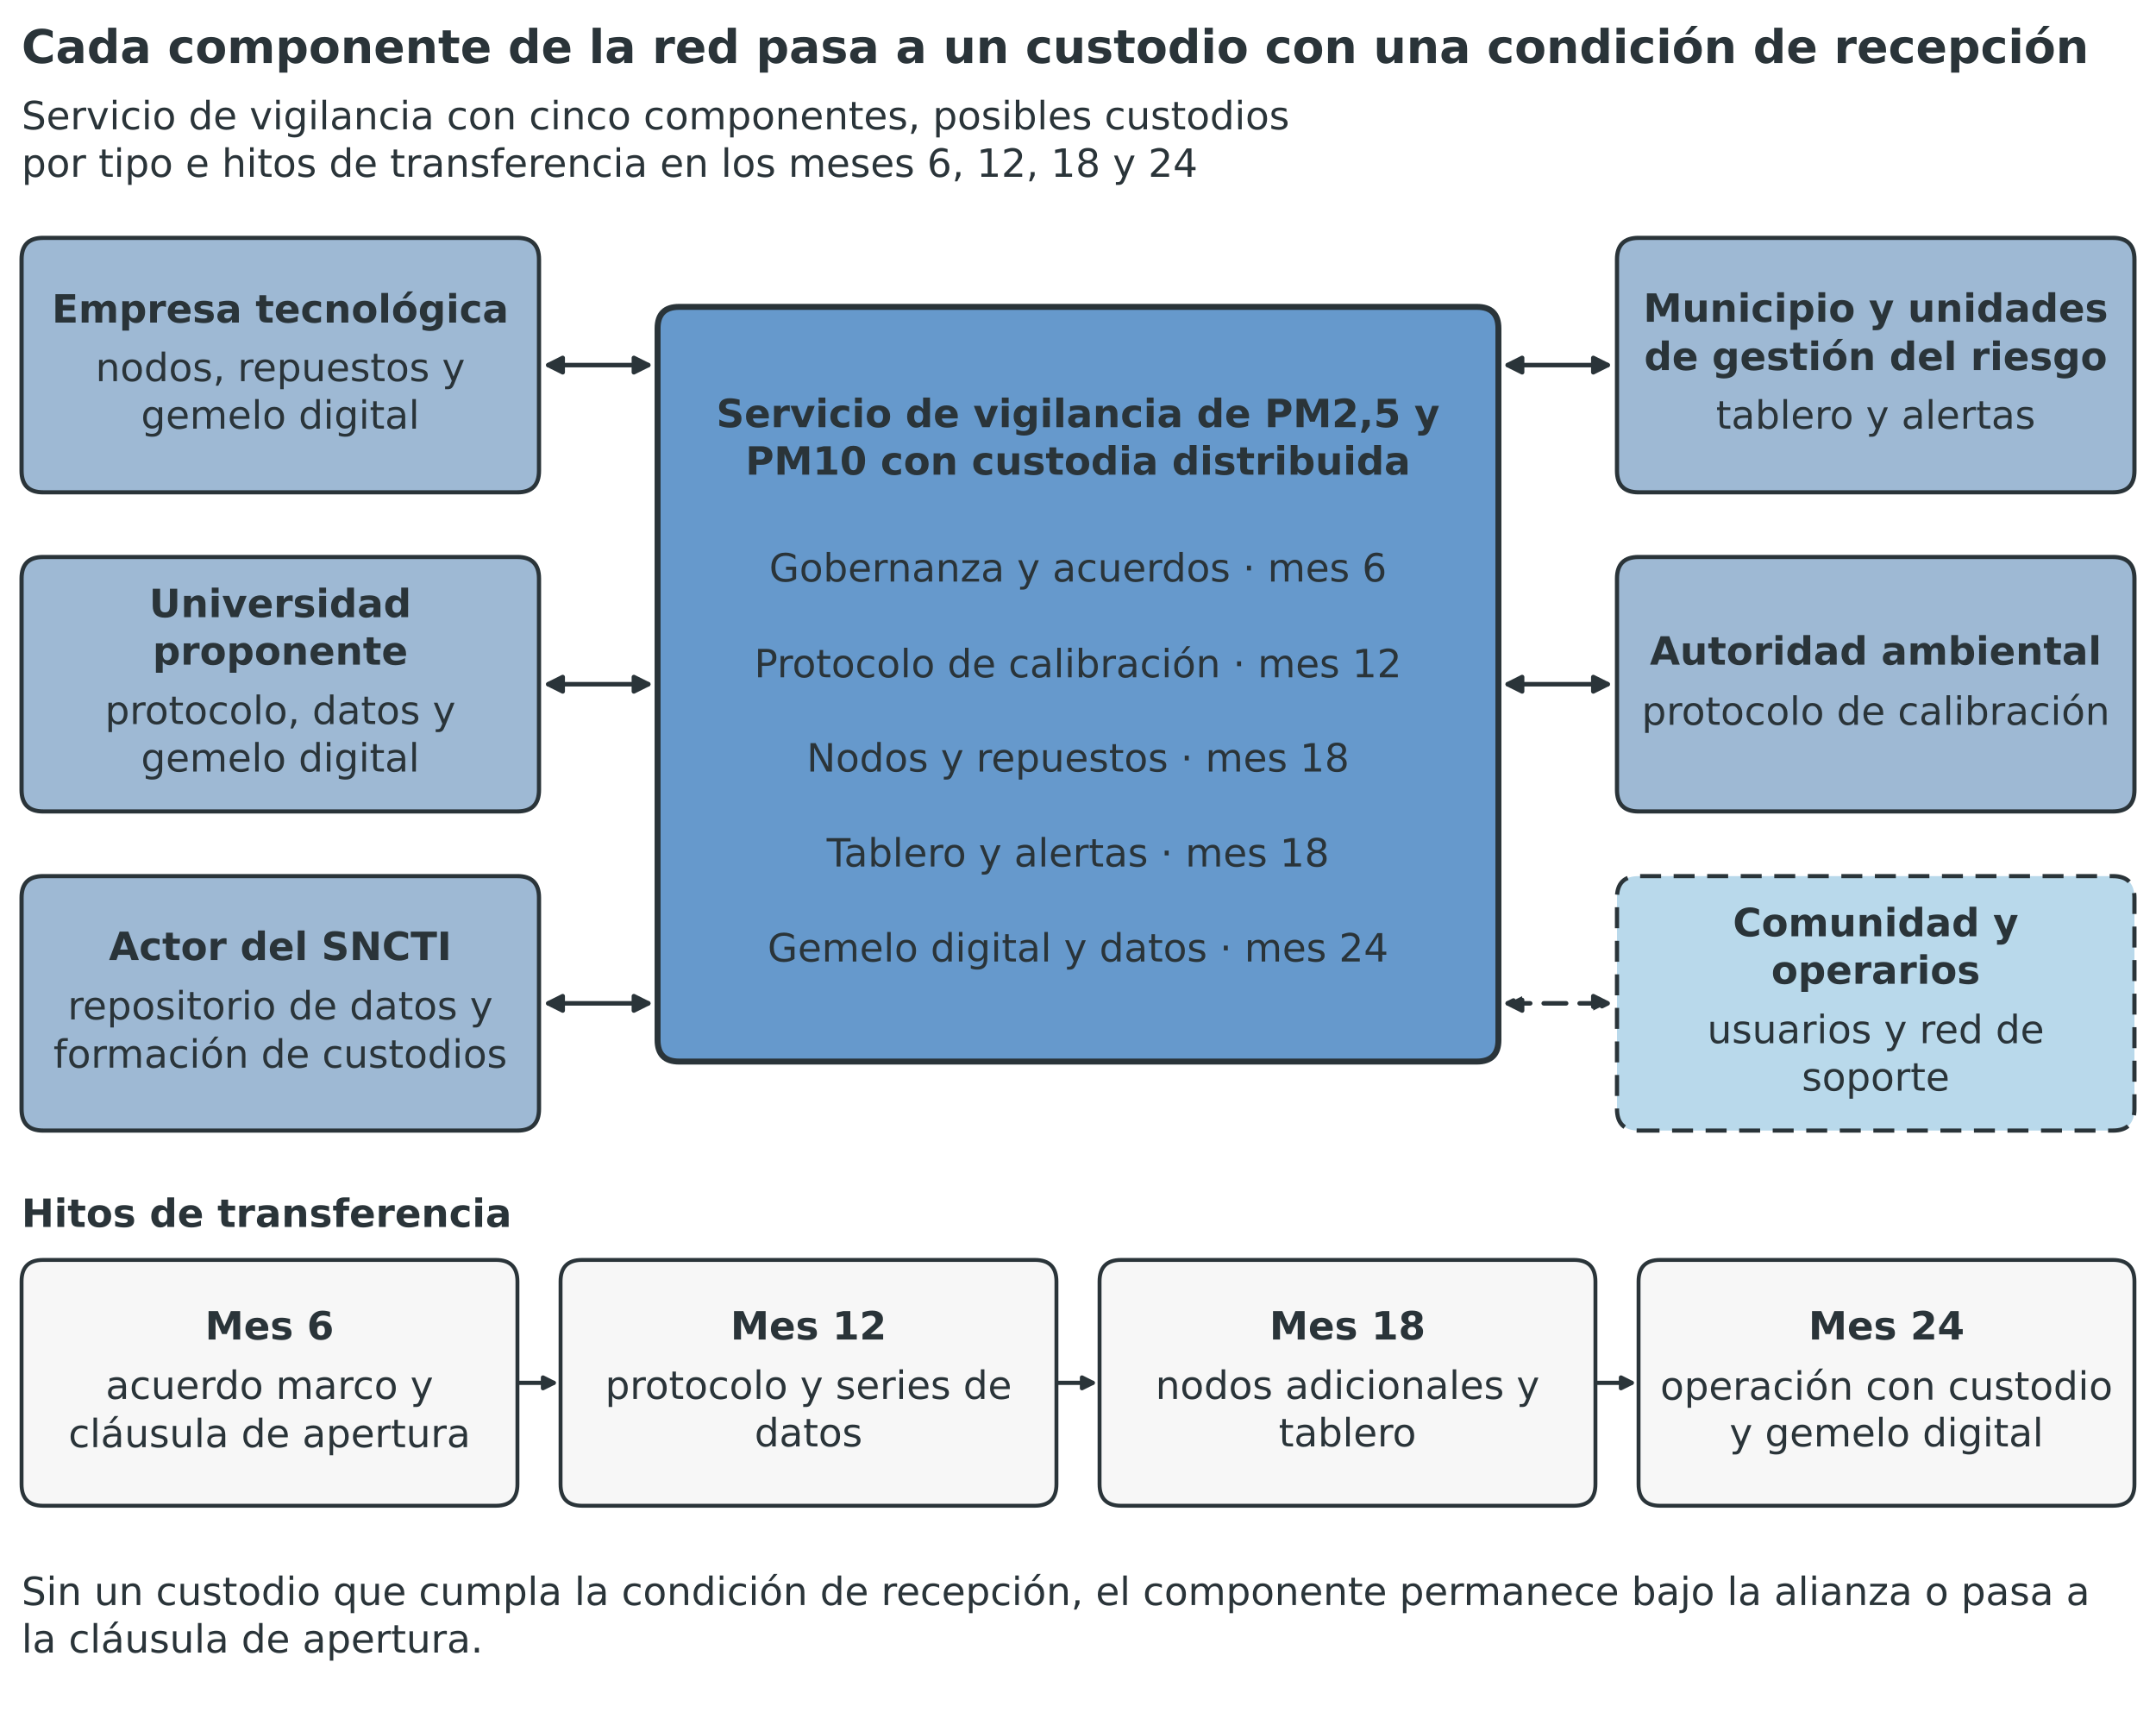
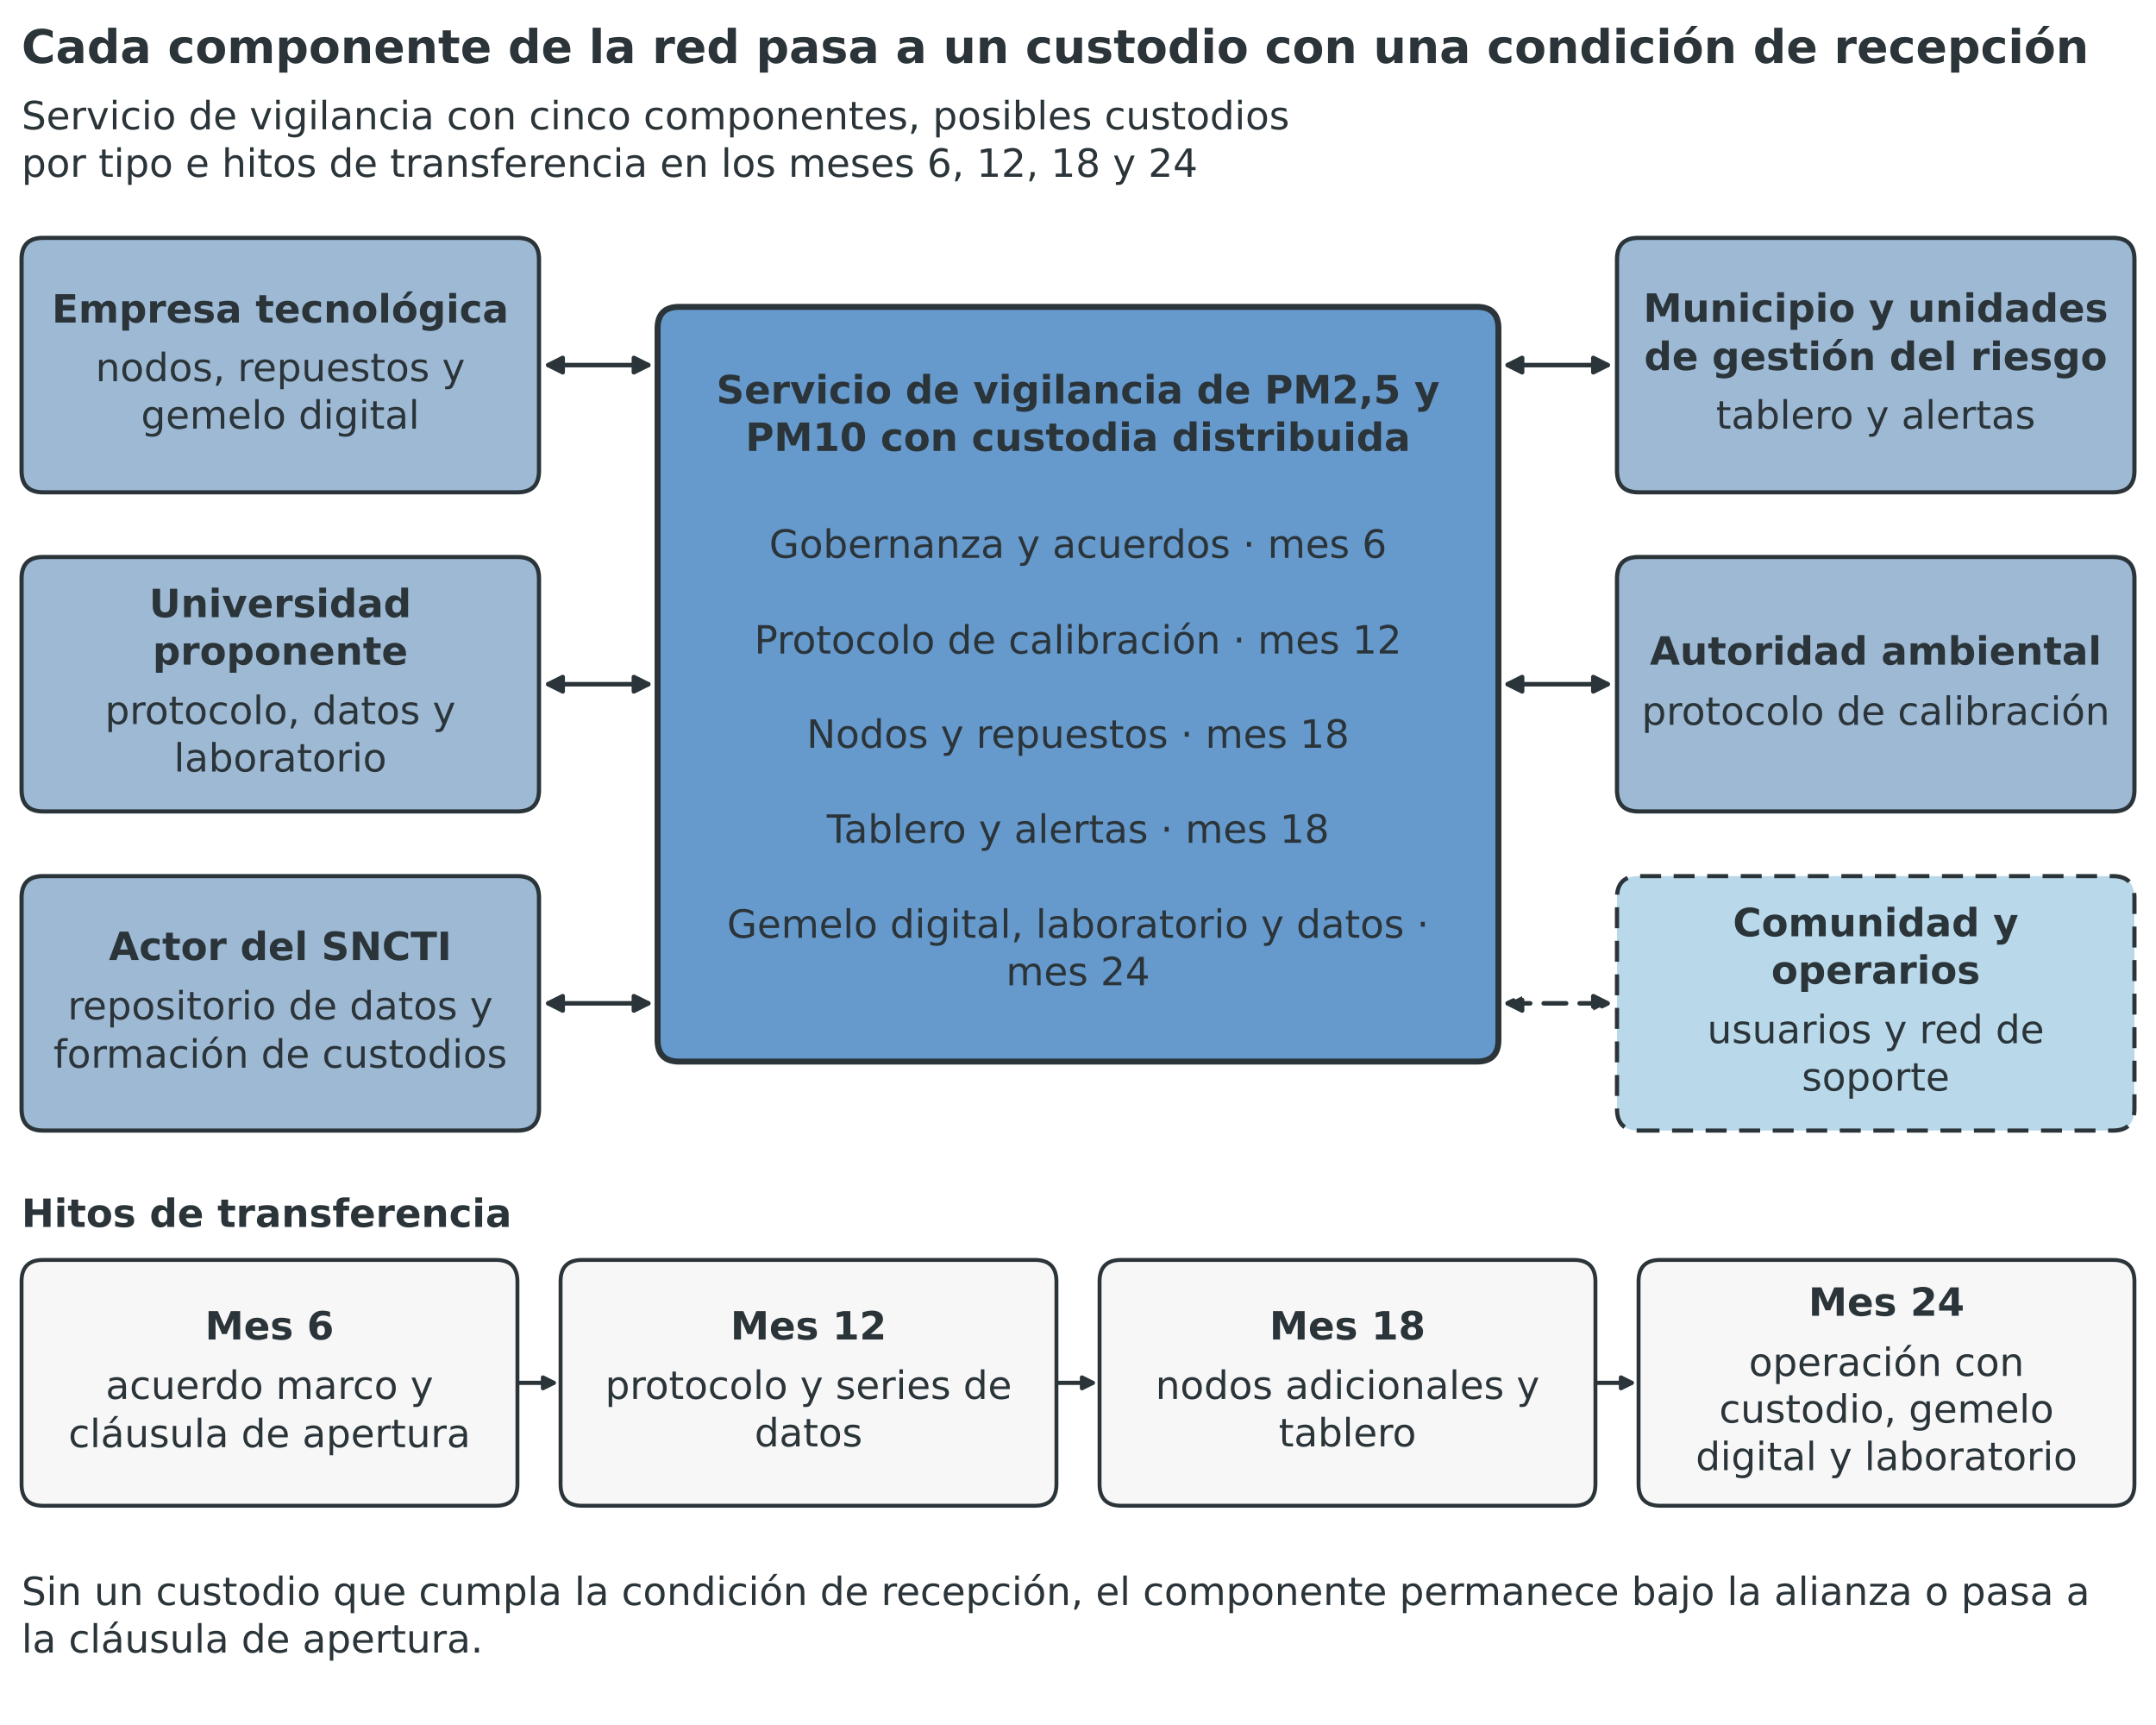
<svg xmlns="http://www.w3.org/2000/svg" width="720pt" height="576pt" viewBox="0 0 720 576" version="1.1">
  <defs>
    <style type="text/css">*{stroke-linejoin: round; stroke-linecap: butt}</style>
  </defs>
  <g id="figure_1">
    <g id="patch_1">
      <path d="M 0 576  L 720 576  L 720 0  L 0 0  L 0 576  z " style="fill: none; opacity: 0" />
    </g>
    <g id="axes_1">
      <g id="patch_2">
-         <path d="M 226.8 354.47  L 493.2 354.47  Q 500.4 354.47 500.4 347.27  L 500.4 109.67  Q 500.4 102.47 493.2 102.47  L 226.8 102.47  Q 219.6 102.47 219.6 109.67  L 219.6 347.27  Q 219.6 354.47 226.8 354.47  z " clip-path="url(#p4c93b85d2e)" style="fill: #6699cc; stroke: #2a3439; stroke-width: 2; stroke-linejoin: miter" />
+         <path d="M 226.8 354.47  L 493.2 354.47  Q 500.4 354.47 500.4 347.27  L 500.4 109.67  Q 500.4 102.47 493.2 102.47  L 226.8 102.47  Q 219.6 102.47 219.6 109.67  L 219.6 347.27  Q 219.6 354.47 226.8 354.47  z " clip-path="url(#p98c2b80971)" style="fill: #6699cc; stroke: #2a3439; stroke-width: 2; stroke-linejoin: miter" />
      </g>
      <g id="patch_3">
-         <path d="M 14.4 164.39  L 172.8 164.39  Q 180 164.39 180 157.19  L 180 86.63  Q 180 79.43 172.8 79.43  L 14.4 79.43  Q 7.2 79.43 7.2 86.63  L 7.2 157.19  Q 7.2 164.39 14.4 164.39  z " clip-path="url(#p4c93b85d2e)" style="fill: #9eb9d4; stroke: #2a3439; stroke-width: 1.4; stroke-linejoin: miter" />
+         <path d="M 14.4 164.39  L 172.8 164.39  Q 180 164.39 180 157.19  L 180 86.63  Q 180 79.43 172.8 79.43  L 14.4 79.43  Q 7.2 79.43 7.2 86.63  L 7.2 157.19  Q 7.2 164.39 14.4 164.39  z " clip-path="url(#p98c2b80971)" style="fill: #9eb9d4; stroke: #2a3439; stroke-width: 1.4; stroke-linejoin: miter" />
      </g>
      <g id="patch_4">
-         <path d="M 14.4 270.95  L 172.8 270.95  Q 180 270.95 180 263.75  L 180 193.19  Q 180 185.99 172.8 185.99  L 14.4 185.99  Q 7.2 185.99 7.2 193.19  L 7.2 263.75  Q 7.2 270.95 14.4 270.95  z " clip-path="url(#p4c93b85d2e)" style="fill: #9eb9d4; stroke: #2a3439; stroke-width: 1.4; stroke-linejoin: miter" />
+         <path d="M 14.4 270.95  L 172.8 270.95  Q 180 270.95 180 263.75  L 180 193.19  Q 180 185.99 172.8 185.99  L 14.4 185.99  Q 7.2 185.99 7.2 193.19  L 7.2 263.75  Q 7.2 270.95 14.4 270.95  z " clip-path="url(#p98c2b80971)" style="fill: #9eb9d4; stroke: #2a3439; stroke-width: 1.4; stroke-linejoin: miter" />
      </g>
      <g id="patch_5">
-         <path d="M 14.4 377.51  L 172.8 377.51  Q 180 377.51 180 370.31  L 180 299.75  Q 180 292.55 172.8 292.55  L 14.4 292.55  Q 7.2 292.55 7.2 299.75  L 7.2 370.31  Q 7.2 377.51 14.4 377.51  z " clip-path="url(#p4c93b85d2e)" style="fill: #9eb9d4; stroke: #2a3439; stroke-width: 1.4; stroke-linejoin: miter" />
+         <path d="M 14.4 377.51  L 172.8 377.51  Q 180 377.51 180 370.31  L 180 299.75  Q 180 292.55 172.8 292.55  L 14.4 292.55  Q 7.2 292.55 7.2 299.75  L 7.2 370.31  Q 7.2 377.51 14.4 377.51  z " clip-path="url(#p98c2b80971)" style="fill: #9eb9d4; stroke: #2a3439; stroke-width: 1.4; stroke-linejoin: miter" />
      </g>
      <g id="patch_6">
-         <path d="M 547.2 164.39  L 705.6 164.39  Q 712.8 164.39 712.8 157.19  L 712.8 86.63  Q 712.8 79.43 705.6 79.43  L 547.2 79.43  Q 540 79.43 540 86.63  L 540 157.19  Q 540 164.39 547.2 164.39  z " clip-path="url(#p4c93b85d2e)" style="fill: #9eb9d4; stroke: #2a3439; stroke-width: 1.4; stroke-linejoin: miter" />
+         <path d="M 547.2 164.39  L 705.6 164.39  Q 712.8 164.39 712.8 157.19  L 712.8 86.63  Q 712.8 79.43 705.6 79.43  L 547.2 79.43  Q 540 79.43 540 86.63  L 540 157.19  Q 540 164.39 547.2 164.39  z " clip-path="url(#p98c2b80971)" style="fill: #9eb9d4; stroke: #2a3439; stroke-width: 1.4; stroke-linejoin: miter" />
      </g>
      <g id="patch_7">
-         <path d="M 547.2 270.95  L 705.6 270.95  Q 712.8 270.95 712.8 263.75  L 712.8 193.19  Q 712.8 185.99 705.6 185.99  L 547.2 185.99  Q 540 185.99 540 193.19  L 540 263.75  Q 540 270.95 547.2 270.95  z " clip-path="url(#p4c93b85d2e)" style="fill: #9eb9d4; stroke: #2a3439; stroke-width: 1.4; stroke-linejoin: miter" />
+         <path d="M 547.2 270.95  L 705.6 270.95  Q 712.8 270.95 712.8 263.75  L 712.8 193.19  Q 712.8 185.99 705.6 185.99  L 547.2 185.99  Q 540 185.99 540 193.19  L 540 263.75  Q 540 270.95 547.2 270.95  z " clip-path="url(#p98c2b80971)" style="fill: #9eb9d4; stroke: #2a3439; stroke-width: 1.4; stroke-linejoin: miter" />
      </g>
      <g id="patch_8">
-         <path d="M 547.2 377.51  L 705.6 377.51  Q 712.8 377.51 712.8 370.31  L 712.8 299.75  Q 712.8 292.55 705.6 292.55  L 547.2 292.55  Q 540 292.55 540 299.75  L 540 370.31  Q 540 377.51 547.2 377.51  z " clip-path="url(#p4c93b85d2e)" style="fill: #b9d9eb; stroke-dasharray: 7,4.2; stroke-dashoffset: 0; stroke: #2a3439; stroke-width: 1.4; stroke-linejoin: miter" />
+         <path d="M 547.2 377.51  L 705.6 377.51  Q 712.8 377.51 712.8 370.31  L 712.8 299.75  Q 712.8 292.55 705.6 292.55  L 547.2 292.55  Q 540 292.55 540 299.75  L 540 370.31  Q 540 377.51 547.2 377.51  z " clip-path="url(#p98c2b80971)" style="fill: #b9d9eb; stroke-dasharray: 7,4.2; stroke-dashoffset: 0; stroke: #2a3439; stroke-width: 1.4; stroke-linejoin: miter" />
      </g>
      <g id="patch_9">
-         <path d="M 14.4 502.79  L 165.6 502.79  Q 172.8 502.79 172.8 495.59  L 172.8 427.91  Q 172.8 420.71 165.6 420.71  L 14.4 420.71  Q 7.2 420.71 7.2 427.91  L 7.2 495.59  Q 7.2 502.79 14.4 502.79  z " clip-path="url(#p4c93b85d2e)" style="fill: #f7f7f7; stroke: #2a3439; stroke-width: 1.3; stroke-linejoin: miter" />
+         <path d="M 14.4 502.79  L 165.6 502.79  Q 172.8 502.79 172.8 495.59  L 172.8 427.91  Q 172.8 420.71 165.6 420.71  L 14.4 420.71  Q 7.2 420.71 7.2 427.91  L 7.2 495.59  Q 7.2 502.79 14.4 502.79  z " clip-path="url(#p98c2b80971)" style="fill: #f7f7f7; stroke: #2a3439; stroke-width: 1.3; stroke-linejoin: miter" />
      </g>
      <g id="patch_10">
-         <path d="M 194.4 502.79  L 345.6 502.79  Q 352.8 502.79 352.8 495.59  L 352.8 427.91  Q 352.8 420.71 345.6 420.71  L 194.4 420.71  Q 187.2 420.71 187.2 427.91  L 187.2 495.59  Q 187.2 502.79 194.4 502.79  z " clip-path="url(#p4c93b85d2e)" style="fill: #f7f7f7; stroke: #2a3439; stroke-width: 1.3; stroke-linejoin: miter" />
+         <path d="M 194.4 502.79  L 345.6 502.79  Q 352.8 502.79 352.8 495.59  L 352.8 427.91  Q 352.8 420.71 345.6 420.71  L 194.4 420.71  Q 187.2 420.71 187.2 427.91  L 187.2 495.59  Q 187.2 502.79 194.4 502.79  z " clip-path="url(#p98c2b80971)" style="fill: #f7f7f7; stroke: #2a3439; stroke-width: 1.3; stroke-linejoin: miter" />
      </g>
      <g id="patch_11">
-         <path d="M 374.4 502.79  L 525.6 502.79  Q 532.8 502.79 532.8 495.59  L 532.8 427.91  Q 532.8 420.71 525.6 420.71  L 374.4 420.71  Q 367.2 420.71 367.2 427.91  L 367.2 495.59  Q 367.2 502.79 374.4 502.79  z " clip-path="url(#p4c93b85d2e)" style="fill: #f7f7f7; stroke: #2a3439; stroke-width: 1.3; stroke-linejoin: miter" />
+         <path d="M 374.4 502.79  L 525.6 502.79  Q 532.8 502.79 532.8 495.59  L 532.8 427.91  Q 532.8 420.71 525.6 420.71  L 374.4 420.71  Q 367.2 420.71 367.2 427.91  L 367.2 495.59  Q 367.2 502.79 374.4 502.79  z " clip-path="url(#p98c2b80971)" style="fill: #f7f7f7; stroke: #2a3439; stroke-width: 1.3; stroke-linejoin: miter" />
      </g>
      <g id="patch_12">
-         <path d="M 554.4 502.79  L 705.6 502.79  Q 712.8 502.79 712.8 495.59  L 712.8 427.91  Q 712.8 420.71 705.6 420.71  L 554.4 420.71  Q 547.2 420.71 547.2 427.91  L 547.2 495.59  Q 547.2 502.79 554.4 502.79  z " clip-path="url(#p4c93b85d2e)" style="fill: #f7f7f7; stroke: #2a3439; stroke-width: 1.3; stroke-linejoin: miter" />
+         <path d="M 554.4 502.79  L 705.6 502.79  Q 712.8 502.79 712.8 495.59  L 712.8 427.91  Q 712.8 420.71 705.6 420.71  L 554.4 420.71  Q 547.2 420.71 547.2 427.91  L 547.2 495.59  Q 547.2 502.79 554.4 502.79  z " clip-path="url(#p98c2b80971)" style="fill: #f7f7f7; stroke: #2a3439; stroke-width: 1.3; stroke-linejoin: miter" />
      </g>
      <g id="text_1">
        <text style="font-weight: 700; font-size: 15.5px; font-family: 'DejaVu Sans', 'Liberation Sans', 'Arial', sans-serif; text-anchor: start; fill: #2a3439" x="7.2" y="21.038" transform="rotate(-0 7.2 21.03758)">Cada componente de la red pasa a un custodio con una condición de recepción</text>
      </g>
      <g id="text_2">
        <text style="font-size: 13px; font-family: 'DejaVu Sans', 'Liberation Sans', 'Arial', sans-serif; text-anchor: start; fill: #2a3439" x="7.2" y="43.188" transform="rotate(-0 7.2 43.18797)">Servicio de vigilancia con cinco componentes, posibles custodios</text>
      </g>
      <g id="text_3">
        <text style="font-size: 13px; font-family: 'DejaVu Sans', 'Liberation Sans', 'Arial', sans-serif; text-anchor: start; fill: #2a3439" x="7.2" y="59.048" transform="rotate(-0 7.2 59.04797)">por tipo e hitos de transferencia en los meses 6, 12, 18 y 24</text>
      </g>
      <g id="text_4">
-         <text style="font-weight: 700; font-size: 13px; font-family: 'DejaVu Sans', 'Liberation Sans', 'Arial', sans-serif; text-anchor: middle; fill: #2a3439" x="360" y="142.635" transform="rotate(-0 360 142.635)">Servicio de vigilancia de PM2,5 y</text>
+         <text style="font-weight: 700; font-size: 13px; font-family: 'DejaVu Sans', 'Liberation Sans', 'Arial', sans-serif; text-anchor: middle; fill: #2a3439" x="360" y="134.705" transform="rotate(-0 360 134.705)">Servicio de vigilancia de PM2,5 y</text>
      </g>
      <g id="text_5">
-         <text style="font-weight: 700; font-size: 13px; font-family: 'DejaVu Sans', 'Liberation Sans', 'Arial', sans-serif; text-anchor: middle; fill: #2a3439" x="360" y="158.495" transform="rotate(-0 360 158.495)">PM10 con custodia distribuida</text>
+         <text style="font-weight: 700; font-size: 13px; font-family: 'DejaVu Sans', 'Liberation Sans', 'Arial', sans-serif; text-anchor: middle; fill: #2a3439" x="360" y="150.565" transform="rotate(-0 360 150.565)">PM10 con custodia distribuida</text>
      </g>
      <g id="text_6">
-         <text style="font-size: 13px; font-family: 'DejaVu Sans', 'Liberation Sans', 'Arial', sans-serif; text-anchor: middle; fill: #2a3439" x="360" y="194.18" transform="rotate(-0 360 194.18)">Gobernanza y acuerdos · mes 6</text>
+         <text style="font-size: 13px; font-family: 'DejaVu Sans', 'Liberation Sans', 'Arial', sans-serif; text-anchor: middle; fill: #2a3439" x="360" y="186.25" transform="rotate(-0 360 186.25)">Gobernanza y acuerdos · mes 6</text>
      </g>
      <g id="text_7">
-         <text style="font-size: 13px; font-family: 'DejaVu Sans', 'Liberation Sans', 'Arial', sans-serif; text-anchor: middle; fill: #2a3439" x="360" y="226.16" transform="rotate(-0 360 226.16)">Protocolo de calibración · mes 12</text>
+         <text style="font-size: 13px; font-family: 'DejaVu Sans', 'Liberation Sans', 'Arial', sans-serif; text-anchor: middle; fill: #2a3439" x="360" y="218.23" transform="rotate(-0 360 218.23)">Protocolo de calibración · mes 12</text>
      </g>
      <g id="text_8">
-         <text style="font-size: 13px; font-family: 'DejaVu Sans', 'Liberation Sans', 'Arial', sans-serif; text-anchor: middle; fill: #2a3439" x="360" y="257.62" transform="rotate(-0 360 257.62)">Nodos y repuestos · mes 18</text>
+         <text style="font-size: 13px; font-family: 'DejaVu Sans', 'Liberation Sans', 'Arial', sans-serif; text-anchor: middle; fill: #2a3439" x="360" y="249.69" transform="rotate(-0 360 249.69)">Nodos y repuestos · mes 18</text>
      </g>
      <g id="text_9">
-         <text style="font-size: 13px; font-family: 'DejaVu Sans', 'Liberation Sans', 'Arial', sans-serif; text-anchor: middle; fill: #2a3439" x="360" y="289.34" transform="rotate(-0 360 289.34)">Tablero y alertas · mes 18</text>
+         <text style="font-size: 13px; font-family: 'DejaVu Sans', 'Liberation Sans', 'Arial', sans-serif; text-anchor: middle; fill: #2a3439" x="360" y="281.41" transform="rotate(-0 360 281.41)">Tablero y alertas · mes 18</text>
      </g>
      <g id="text_10">
-         <text style="font-size: 13px; font-family: 'DejaVu Sans', 'Liberation Sans', 'Arial', sans-serif; text-anchor: middle; fill: #2a3439" x="360" y="321.06" transform="rotate(-0 360 321.06)">Gemelo digital y datos · mes 24</text>
+         <text style="font-size: 13px; font-family: 'DejaVu Sans', 'Liberation Sans', 'Arial', sans-serif; text-anchor: middle; fill: #2a3439" x="360" y="313.13" transform="rotate(-0 360 313.13)">Gemelo digital, laboratorio y datos ·</text>
      </g>
      <g id="text_11">
+         <text style="font-size: 13px; font-family: 'DejaVu Sans', 'Liberation Sans', 'Arial', sans-serif; text-anchor: middle; fill: #2a3439" x="360" y="328.989" transform="rotate(-0 360 328.9895)">mes 24</text>
+       </g>
+       <g id="text_12">
        <text style="font-weight: 700; font-size: 13px; font-family: 'DejaVu Sans', 'Liberation Sans', 'Arial', sans-serif; text-anchor: middle; fill: #2a3439" x="93.6" y="107.705" transform="rotate(-0 93.6 107.705)">Empresa tecnológica</text>
      </g>
-       <g id="text_12">
+       <g id="text_13">
        <text style="font-size: 13px; font-family: 'DejaVu Sans', 'Liberation Sans', 'Arial', sans-serif; text-anchor: middle; fill: #2a3439" x="93.6" y="127.27" transform="rotate(-0 93.6 127.27)">nodos, repuestos y</text>
      </g>
-       <g id="text_13">
+       <g id="text_14">
        <text style="font-size: 13px; font-family: 'DejaVu Sans', 'Liberation Sans', 'Arial', sans-serif; text-anchor: middle; fill: #2a3439" x="93.6" y="143.13" transform="rotate(-0 93.6 143.13)">gemelo digital</text>
      </g>
      <g id="patch_13">
-         <path d="M 183.117 121.91  Q 199.8 121.91 216.483 121.91  " clip-path="url(#p4c93b85d2e)" style="fill: none; stroke: #2a3439; stroke-width: 1.5; stroke-linecap: round" />
-         <path d="M 187.917 124.31  L 183.117 121.91  L 187.917 119.51  z " clip-path="url(#p4c93b85d2e)" style="fill: #2a3439; stroke: #2a3439; stroke-width: 1.5; stroke-linecap: round" />
-         <path d="M 211.683 119.51  L 216.483 121.91  L 211.683 124.31  z " clip-path="url(#p4c93b85d2e)" style="fill: #2a3439; stroke: #2a3439; stroke-width: 1.5; stroke-linecap: round" />
-       </g>
-       <g id="text_14">
+         <path d="M 183.117 121.91  Q 199.8 121.91 216.483 121.91  " clip-path="url(#p98c2b80971)" style="fill: none; stroke: #2a3439; stroke-width: 1.5; stroke-linecap: round" />
+         <path d="M 187.917 124.31  L 183.117 121.91  L 187.917 119.51  z " clip-path="url(#p98c2b80971)" style="fill: #2a3439; stroke: #2a3439; stroke-width: 1.5; stroke-linecap: round" />
+         <path d="M 211.683 119.51  L 216.483 121.91  L 211.683 124.31  z " clip-path="url(#p98c2b80971)" style="fill: #2a3439; stroke: #2a3439; stroke-width: 1.5; stroke-linecap: round" />
+       </g>
+       <g id="text_15">
        <text style="font-weight: 700; font-size: 13px; font-family: 'DejaVu Sans', 'Liberation Sans', 'Arial', sans-serif; text-anchor: middle; fill: #2a3439" x="93.6" y="206.075" transform="rotate(-0 93.6 206.075)">Universidad</text>
      </g>
-       <g id="text_15">
+       <g id="text_16">
        <text style="font-weight: 700; font-size: 13px; font-family: 'DejaVu Sans', 'Liberation Sans', 'Arial', sans-serif; text-anchor: middle; fill: #2a3439" x="93.6" y="221.934" transform="rotate(-0 93.6 221.9345)">proponente</text>
      </g>
-       <g id="text_16">
+       <g id="text_17">
        <text style="font-size: 13px; font-family: 'DejaVu Sans', 'Liberation Sans', 'Arial', sans-serif; text-anchor: middle; fill: #2a3439" x="93.6" y="241.76" transform="rotate(-0 93.6 241.76)">protocolo, datos y</text>
      </g>
-       <g id="text_17">
-         <text style="font-size: 13px; font-family: 'DejaVu Sans', 'Liberation Sans', 'Arial', sans-serif; text-anchor: middle; fill: #2a3439" x="93.6" y="257.62" transform="rotate(-0 93.6 257.62)">gemelo digital</text>
+       <g id="text_18">
+         <text style="font-size: 13px; font-family: 'DejaVu Sans', 'Liberation Sans', 'Arial', sans-serif; text-anchor: middle; fill: #2a3439" x="93.6" y="257.62" transform="rotate(-0 93.6 257.62)">laboratorio</text>
      </g>
      <g id="patch_14">
-         <path d="M 183.117 228.47  Q 199.8 228.47 216.483 228.47  " clip-path="url(#p4c93b85d2e)" style="fill: none; stroke: #2a3439; stroke-width: 1.5; stroke-linecap: round" />
-         <path d="M 187.917 230.87  L 183.117 228.47  L 187.917 226.07  z " clip-path="url(#p4c93b85d2e)" style="fill: #2a3439; stroke: #2a3439; stroke-width: 1.5; stroke-linecap: round" />
-         <path d="M 211.683 226.07  L 216.483 228.47  L 211.683 230.87  z " clip-path="url(#p4c93b85d2e)" style="fill: #2a3439; stroke: #2a3439; stroke-width: 1.5; stroke-linecap: round" />
-       </g>
-       <g id="text_18">
+         <path d="M 183.117 228.47  Q 199.8 228.47 216.483 228.47  " clip-path="url(#p98c2b80971)" style="fill: none; stroke: #2a3439; stroke-width: 1.5; stroke-linecap: round" />
+         <path d="M 187.917 230.87  L 183.117 228.47  L 187.917 226.07  z " clip-path="url(#p98c2b80971)" style="fill: #2a3439; stroke: #2a3439; stroke-width: 1.5; stroke-linecap: round" />
+         <path d="M 211.683 226.07  L 216.483 228.47  L 211.683 230.87  z " clip-path="url(#p98c2b80971)" style="fill: #2a3439; stroke: #2a3439; stroke-width: 1.5; stroke-linecap: round" />
+       </g>
+       <g id="text_19">
        <text style="font-weight: 700; font-size: 13px; font-family: 'DejaVu Sans', 'Liberation Sans', 'Arial', sans-serif; text-anchor: middle; fill: #2a3439" x="93.6" y="320.565" transform="rotate(-0 93.6 320.565)">Actor del SNCTI</text>
      </g>
-       <g id="text_19">
+       <g id="text_20">
        <text style="font-size: 13px; font-family: 'DejaVu Sans', 'Liberation Sans', 'Arial', sans-serif; text-anchor: middle; fill: #2a3439" x="93.6" y="340.39" transform="rotate(-0 93.6 340.39)">repositorio de datos y</text>
      </g>
-       <g id="text_20">
+       <g id="text_21">
        <text style="font-size: 13px; font-family: 'DejaVu Sans', 'Liberation Sans', 'Arial', sans-serif; text-anchor: middle; fill: #2a3439" x="93.6" y="356.51" transform="rotate(-0 93.6 356.51)">formación de custodios</text>
      </g>
      <g id="patch_15">
-         <path d="M 183.117 335.03  Q 199.8 335.03 216.483 335.03  " clip-path="url(#p4c93b85d2e)" style="fill: none; stroke: #2a3439; stroke-width: 1.5; stroke-linecap: round" />
-         <path d="M 187.917 337.43  L 183.117 335.03  L 187.917 332.63  z " clip-path="url(#p4c93b85d2e)" style="fill: #2a3439; stroke: #2a3439; stroke-width: 1.5; stroke-linecap: round" />
-         <path d="M 211.683 332.63  L 216.483 335.03  L 211.683 337.43  z " clip-path="url(#p4c93b85d2e)" style="fill: #2a3439; stroke: #2a3439; stroke-width: 1.5; stroke-linecap: round" />
-       </g>
-       <g id="text_21">
+         <path d="M 183.117 335.03  Q 199.8 335.03 216.483 335.03  " clip-path="url(#p98c2b80971)" style="fill: none; stroke: #2a3439; stroke-width: 1.5; stroke-linecap: round" />
+         <path d="M 187.917 337.43  L 183.117 335.03  L 187.917 332.63  z " clip-path="url(#p98c2b80971)" style="fill: #2a3439; stroke: #2a3439; stroke-width: 1.5; stroke-linecap: round" />
+         <path d="M 211.683 332.63  L 216.483 335.03  L 211.683 337.43  z " clip-path="url(#p98c2b80971)" style="fill: #2a3439; stroke: #2a3439; stroke-width: 1.5; stroke-linecap: round" />
+       </g>
+       <g id="text_22">
        <text style="font-weight: 700; font-size: 13px; font-family: 'DejaVu Sans', 'Liberation Sans', 'Arial', sans-serif; text-anchor: middle; fill: #2a3439" x="626.4" y="107.445" transform="rotate(-0 626.4 107.445)">Municipio y unidades</text>
      </g>
-       <g id="text_22">
+       <g id="text_23">
        <text style="font-weight: 700; font-size: 13px; font-family: 'DejaVu Sans', 'Liberation Sans', 'Arial', sans-serif; text-anchor: middle; fill: #2a3439" x="626.4" y="123.565" transform="rotate(-0 626.4 123.565)">de gestión del riesgo</text>
      </g>
-       <g id="text_23">
+       <g id="text_24">
        <text style="font-size: 13px; font-family: 'DejaVu Sans', 'Liberation Sans', 'Arial', sans-serif; text-anchor: middle; fill: #2a3439" x="626.4" y="143.13" transform="rotate(-0 626.4 143.13)">tablero y alertas</text>
      </g>
      <g id="patch_16">
-         <path d="M 503.517 121.91  Q 520.2 121.91 536.883 121.91  " clip-path="url(#p4c93b85d2e)" style="fill: none; stroke: #2a3439; stroke-width: 1.5; stroke-linecap: round" />
-         <path d="M 508.317 124.31  L 503.517 121.91  L 508.317 119.51  z " clip-path="url(#p4c93b85d2e)" style="fill: #2a3439; stroke: #2a3439; stroke-width: 1.5; stroke-linecap: round" />
-         <path d="M 532.083 119.51  L 536.883 121.91  L 532.083 124.31  z " clip-path="url(#p4c93b85d2e)" style="fill: #2a3439; stroke: #2a3439; stroke-width: 1.5; stroke-linecap: round" />
-       </g>
-       <g id="text_24">
+         <path d="M 503.517 121.91  Q 520.2 121.91 536.883 121.91  " clip-path="url(#p98c2b80971)" style="fill: none; stroke: #2a3439; stroke-width: 1.5; stroke-linecap: round" />
+         <path d="M 508.317 124.31  L 503.517 121.91  L 508.317 119.51  z " clip-path="url(#p98c2b80971)" style="fill: #2a3439; stroke: #2a3439; stroke-width: 1.5; stroke-linecap: round" />
+         <path d="M 532.083 119.51  L 536.883 121.91  L 532.083 124.31  z " clip-path="url(#p98c2b80971)" style="fill: #2a3439; stroke: #2a3439; stroke-width: 1.5; stroke-linecap: round" />
+       </g>
+       <g id="text_25">
        <text style="font-weight: 700; font-size: 13px; font-family: 'DejaVu Sans', 'Liberation Sans', 'Arial', sans-serif; text-anchor: middle; fill: #2a3439" x="626.4" y="221.935" transform="rotate(-0 626.4 221.935)">Autoridad ambiental</text>
      </g>
-       <g id="text_25">
+       <g id="text_26">
        <text style="font-size: 13px; font-family: 'DejaVu Sans', 'Liberation Sans', 'Arial', sans-serif; text-anchor: middle; fill: #2a3439" x="626.4" y="242.02" transform="rotate(-0 626.4 242.02)">protocolo de calibración</text>
      </g>
      <g id="patch_17">
-         <path d="M 503.517 228.47  Q 520.2 228.47 536.883 228.47  " clip-path="url(#p4c93b85d2e)" style="fill: none; stroke: #2a3439; stroke-width: 1.5; stroke-linecap: round" />
-         <path d="M 508.317 230.87  L 503.517 228.47  L 508.317 226.07  z " clip-path="url(#p4c93b85d2e)" style="fill: #2a3439; stroke: #2a3439; stroke-width: 1.5; stroke-linecap: round" />
-         <path d="M 532.083 226.07  L 536.883 228.47  L 532.083 230.87  z " clip-path="url(#p4c93b85d2e)" style="fill: #2a3439; stroke: #2a3439; stroke-width: 1.5; stroke-linecap: round" />
-       </g>
-       <g id="text_26">
+         <path d="M 503.517 228.47  Q 520.2 228.47 536.883 228.47  " clip-path="url(#p98c2b80971)" style="fill: none; stroke: #2a3439; stroke-width: 1.5; stroke-linecap: round" />
+         <path d="M 508.317 230.87  L 503.517 228.47  L 508.317 226.07  z " clip-path="url(#p98c2b80971)" style="fill: #2a3439; stroke: #2a3439; stroke-width: 1.5; stroke-linecap: round" />
+         <path d="M 532.083 226.07  L 536.883 228.47  L 532.083 230.87  z " clip-path="url(#p98c2b80971)" style="fill: #2a3439; stroke: #2a3439; stroke-width: 1.5; stroke-linecap: round" />
+       </g>
+       <g id="text_27">
        <text style="font-weight: 700; font-size: 13px; font-family: 'DejaVu Sans', 'Liberation Sans', 'Arial', sans-serif; text-anchor: middle; fill: #2a3439" x="626.4" y="312.635" transform="rotate(-0 626.4 312.635)">Comunidad y</text>
      </g>
-       <g id="text_27">
+       <g id="text_28">
        <text style="font-weight: 700; font-size: 13px; font-family: 'DejaVu Sans', 'Liberation Sans', 'Arial', sans-serif; text-anchor: middle; fill: #2a3439" x="626.4" y="328.495" transform="rotate(-0 626.4 328.495)">operarios</text>
      </g>
-       <g id="text_28">
+       <g id="text_29">
        <text style="font-size: 13px; font-family: 'DejaVu Sans', 'Liberation Sans', 'Arial', sans-serif; text-anchor: middle; fill: #2a3439" x="626.4" y="348.32" transform="rotate(-0 626.4 348.32)">usuarios y red de</text>
      </g>
-       <g id="text_29">
+       <g id="text_30">
        <text style="font-size: 13px; font-family: 'DejaVu Sans', 'Liberation Sans', 'Arial', sans-serif; text-anchor: middle; fill: #2a3439" x="626.4" y="364.179" transform="rotate(-0 626.4 364.1795)">soporte</text>
      </g>
      <g id="patch_18">
-         <path d="M 503.517 335.03  Q 520.2 335.03 536.883 335.03  " clip-path="url(#p4c93b85d2e)" style="fill: none; stroke-dasharray: 7.5,4.5; stroke-dashoffset: 0; stroke: #2a3439; stroke-width: 1.5; stroke-linecap: round" />
-         <path d="M 508.317 337.43  L 503.517 335.03  L 508.317 332.63  z " clip-path="url(#p4c93b85d2e)" style="fill: #2a3439; stroke-dasharray: 7.5,4.5; stroke-dashoffset: 0; stroke: #2a3439; stroke-width: 1.5; stroke-linecap: round" />
-         <path d="M 532.083 332.63  L 536.883 335.03  L 532.083 337.43  z " clip-path="url(#p4c93b85d2e)" style="fill: #2a3439; stroke-dasharray: 7.5,4.5; stroke-dashoffset: 0; stroke: #2a3439; stroke-width: 1.5; stroke-linecap: round" />
-       </g>
-       <g id="text_30">
+         <path d="M 503.517 335.03  Q 520.2 335.03 536.883 335.03  " clip-path="url(#p98c2b80971)" style="fill: none; stroke-dasharray: 7.5,4.5; stroke-dashoffset: 0; stroke: #2a3439; stroke-width: 1.5; stroke-linecap: round" />
+         <path d="M 508.317 337.43  L 503.517 335.03  L 508.317 332.63  z " clip-path="url(#p98c2b80971)" style="fill: #2a3439; stroke-dasharray: 7.5,4.5; stroke-dashoffset: 0; stroke: #2a3439; stroke-width: 1.5; stroke-linecap: round" />
+         <path d="M 532.083 332.63  L 536.883 335.03  L 532.083 337.43  z " clip-path="url(#p98c2b80971)" style="fill: #2a3439; stroke-dasharray: 7.5,4.5; stroke-dashoffset: 0; stroke: #2a3439; stroke-width: 1.5; stroke-linecap: round" />
+       </g>
+       <g id="text_31">
        <text style="font-weight: 700; font-size: 13px; font-family: 'DejaVu Sans', 'Liberation Sans', 'Arial', sans-serif; text-anchor: middle; fill: #2a3439" x="90" y="447.284" transform="rotate(-0 90 447.2845)">Mes 6</text>
      </g>
-       <g id="text_31">
+       <g id="text_32">
        <text style="font-size: 13px; font-family: 'DejaVu Sans', 'Liberation Sans', 'Arial', sans-serif; text-anchor: middle; fill: #2a3439" x="90" y="467.11" transform="rotate(-0 90 467.11)">acuerdo marco y</text>
      </g>
-       <g id="text_32">
+       <g id="text_33">
        <text style="font-size: 13px; font-family: 'DejaVu Sans', 'Liberation Sans', 'Arial', sans-serif; text-anchor: middle; fill: #2a3439" x="90" y="483.23" transform="rotate(-0 90 483.23)">cláusula de apertura</text>
      </g>
      <g id="patch_19">
-         <path d="M 173.52 461.75  Q 180 461.75 184.915 461.75  " clip-path="url(#p4c93b85d2e)" style="fill: none; stroke: #2a3439; stroke-width: 1.4; stroke-linecap: round" />
-         <path d="M 181.315 459.95  L 184.915 461.75  L 181.315 463.55  z " clip-path="url(#p4c93b85d2e)" style="fill: #2a3439; stroke: #2a3439; stroke-width: 1.4; stroke-linecap: round" />
-       </g>
-       <g id="text_33">
+         <path d="M 173.52 461.75  Q 180 461.75 184.915 461.75  " clip-path="url(#p98c2b80971)" style="fill: none; stroke: #2a3439; stroke-width: 1.4; stroke-linecap: round" />
+         <path d="M 181.315 459.95  L 184.915 461.75  L 181.315 463.55  z " clip-path="url(#p98c2b80971)" style="fill: #2a3439; stroke: #2a3439; stroke-width: 1.4; stroke-linecap: round" />
+       </g>
+       <g id="text_34">
        <text style="font-weight: 700; font-size: 13px; font-family: 'DejaVu Sans', 'Liberation Sans', 'Arial', sans-serif; text-anchor: middle; fill: #2a3439" x="270" y="447.284" transform="rotate(-0 270 447.2845)">Mes 12</text>
      </g>
-       <g id="text_34">
+       <g id="text_35">
        <text style="font-size: 13px; font-family: 'DejaVu Sans', 'Liberation Sans', 'Arial', sans-serif; text-anchor: middle; fill: #2a3439" x="270" y="467.11" transform="rotate(-0 270 467.11)">protocolo y series de</text>
      </g>
-       <g id="text_35">
+       <g id="text_36">
        <text style="font-size: 13px; font-family: 'DejaVu Sans', 'Liberation Sans', 'Arial', sans-serif; text-anchor: middle; fill: #2a3439" x="270" y="482.97" transform="rotate(-0 270 482.97)">datos</text>
      </g>
      <g id="patch_20">
-         <path d="M 353.52 461.75  Q 360 461.75 364.915 461.75  " clip-path="url(#p4c93b85d2e)" style="fill: none; stroke: #2a3439; stroke-width: 1.4; stroke-linecap: round" />
-         <path d="M 361.315 459.95  L 364.915 461.75  L 361.315 463.55  z " clip-path="url(#p4c93b85d2e)" style="fill: #2a3439; stroke: #2a3439; stroke-width: 1.4; stroke-linecap: round" />
-       </g>
-       <g id="text_36">
+         <path d="M 353.52 461.75  Q 360 461.75 364.915 461.75  " clip-path="url(#p98c2b80971)" style="fill: none; stroke: #2a3439; stroke-width: 1.4; stroke-linecap: round" />
+         <path d="M 361.315 459.95  L 364.915 461.75  L 361.315 463.55  z " clip-path="url(#p98c2b80971)" style="fill: #2a3439; stroke: #2a3439; stroke-width: 1.4; stroke-linecap: round" />
+       </g>
+       <g id="text_37">
        <text style="font-weight: 700; font-size: 13px; font-family: 'DejaVu Sans', 'Liberation Sans', 'Arial', sans-serif; text-anchor: middle; fill: #2a3439" x="450" y="447.284" transform="rotate(-0 450 447.2845)">Mes 18</text>
      </g>
-       <g id="text_37">
+       <g id="text_38">
        <text style="font-size: 13px; font-family: 'DejaVu Sans', 'Liberation Sans', 'Arial', sans-serif; text-anchor: middle; fill: #2a3439" x="450" y="467.11" transform="rotate(-0 450 467.11)">nodos adicionales y</text>
      </g>
-       <g id="text_38">
+       <g id="text_39">
        <text style="font-size: 13px; font-family: 'DejaVu Sans', 'Liberation Sans', 'Arial', sans-serif; text-anchor: middle; fill: #2a3439" x="450" y="482.97" transform="rotate(-0 450 482.97)">tablero</text>
      </g>
      <g id="patch_21">
-         <path d="M 533.52 461.75  Q 540 461.75 544.915 461.75  " clip-path="url(#p4c93b85d2e)" style="fill: none; stroke: #2a3439; stroke-width: 1.4; stroke-linecap: round" />
-         <path d="M 541.315 459.95  L 544.915 461.75  L 541.315 463.55  z " clip-path="url(#p4c93b85d2e)" style="fill: #2a3439; stroke: #2a3439; stroke-width: 1.4; stroke-linecap: round" />
-       </g>
-       <g id="text_39">
-         <text style="font-weight: 700; font-size: 13px; font-family: 'DejaVu Sans', 'Liberation Sans', 'Arial', sans-serif; text-anchor: middle; fill: #2a3439" x="630" y="447.284" transform="rotate(-0 630 447.2845)">Mes 24</text>
+         <path d="M 533.52 461.75  Q 540 461.75 544.915 461.75  " clip-path="url(#p98c2b80971)" style="fill: none; stroke: #2a3439; stroke-width: 1.4; stroke-linecap: round" />
+         <path d="M 541.315 459.95  L 544.915 461.75  L 541.315 463.55  z " clip-path="url(#p98c2b80971)" style="fill: #2a3439; stroke: #2a3439; stroke-width: 1.4; stroke-linecap: round" />
      </g>
      <g id="text_40">
-         <text style="font-size: 13px; font-family: 'DejaVu Sans', 'Liberation Sans', 'Arial', sans-serif; text-anchor: middle; fill: #2a3439" x="630" y="467.37" transform="rotate(-0 630 467.37)">operación con custodio</text>
+         <text style="font-weight: 700; font-size: 13px; font-family: 'DejaVu Sans', 'Liberation Sans', 'Arial', sans-serif; text-anchor: middle; fill: #2a3439" x="630" y="439.354" transform="rotate(-0 630 439.3545)">Mes 24</text>
      </g>
      <g id="text_41">
-         <text style="font-size: 13px; font-family: 'DejaVu Sans', 'Liberation Sans', 'Arial', sans-serif; text-anchor: middle; fill: #2a3439" x="630" y="482.97" transform="rotate(-0 630 482.97)">y gemelo digital</text>
+         <text style="font-size: 13px; font-family: 'DejaVu Sans', 'Liberation Sans', 'Arial', sans-serif; text-anchor: middle; fill: #2a3439" x="630" y="459.44" transform="rotate(-0 630 459.44)">operación con</text>
      </g>
      <g id="text_42">
+         <text style="font-size: 13px; font-family: 'DejaVu Sans', 'Liberation Sans', 'Arial', sans-serif; text-anchor: middle; fill: #2a3439" x="630" y="475.04" transform="rotate(-0 630 475.04)">custodio, gemelo</text>
+       </g>
+       <g id="text_43">
+         <text style="font-size: 13px; font-family: 'DejaVu Sans', 'Liberation Sans', 'Arial', sans-serif; text-anchor: middle; fill: #2a3439" x="630" y="490.9" transform="rotate(-0 630 490.9)">digital y laboratorio</text>
+       </g>
+       <g id="text_44">
        <text style="font-weight: 700; font-size: 13px; font-family: 'DejaVu Sans', 'Liberation Sans', 'Arial', sans-serif; text-anchor: start; fill: #2a3439" x="7.2" y="409.687" transform="rotate(-0 7.2 409.6875)">Hitos de transferencia</text>
      </g>
-       <g id="text_43">
+       <g id="text_45">
        <text style="font-size: 13px; font-family: 'DejaVu Sans', 'Liberation Sans', 'Arial', sans-serif; text-anchor: start; fill: #2a3439" x="7.2" y="535.957" transform="rotate(-0 7.2 535.9575)">Sin un custodio que cumpla la condición de recepción, el componente permanece bajo la alianza o pasa a</text>
      </g>
-       <g id="text_44">
+       <g id="text_46">
        <text style="font-size: 13px; font-family: 'DejaVu Sans', 'Liberation Sans', 'Arial', sans-serif; text-anchor: start; fill: #2a3439" x="7.2" y="551.817" transform="rotate(-0 7.2 551.8175)">la cláusula de apertura.</text>
      </g>
    </g>
  </g>
  <defs>
-     <clipPath id="p4c93b85d2e">
+     <clipPath id="p98c2b80971">
      <rect x="0" y="0" width="720" height="576" />
    </clipPath>
  </defs>
</svg>
